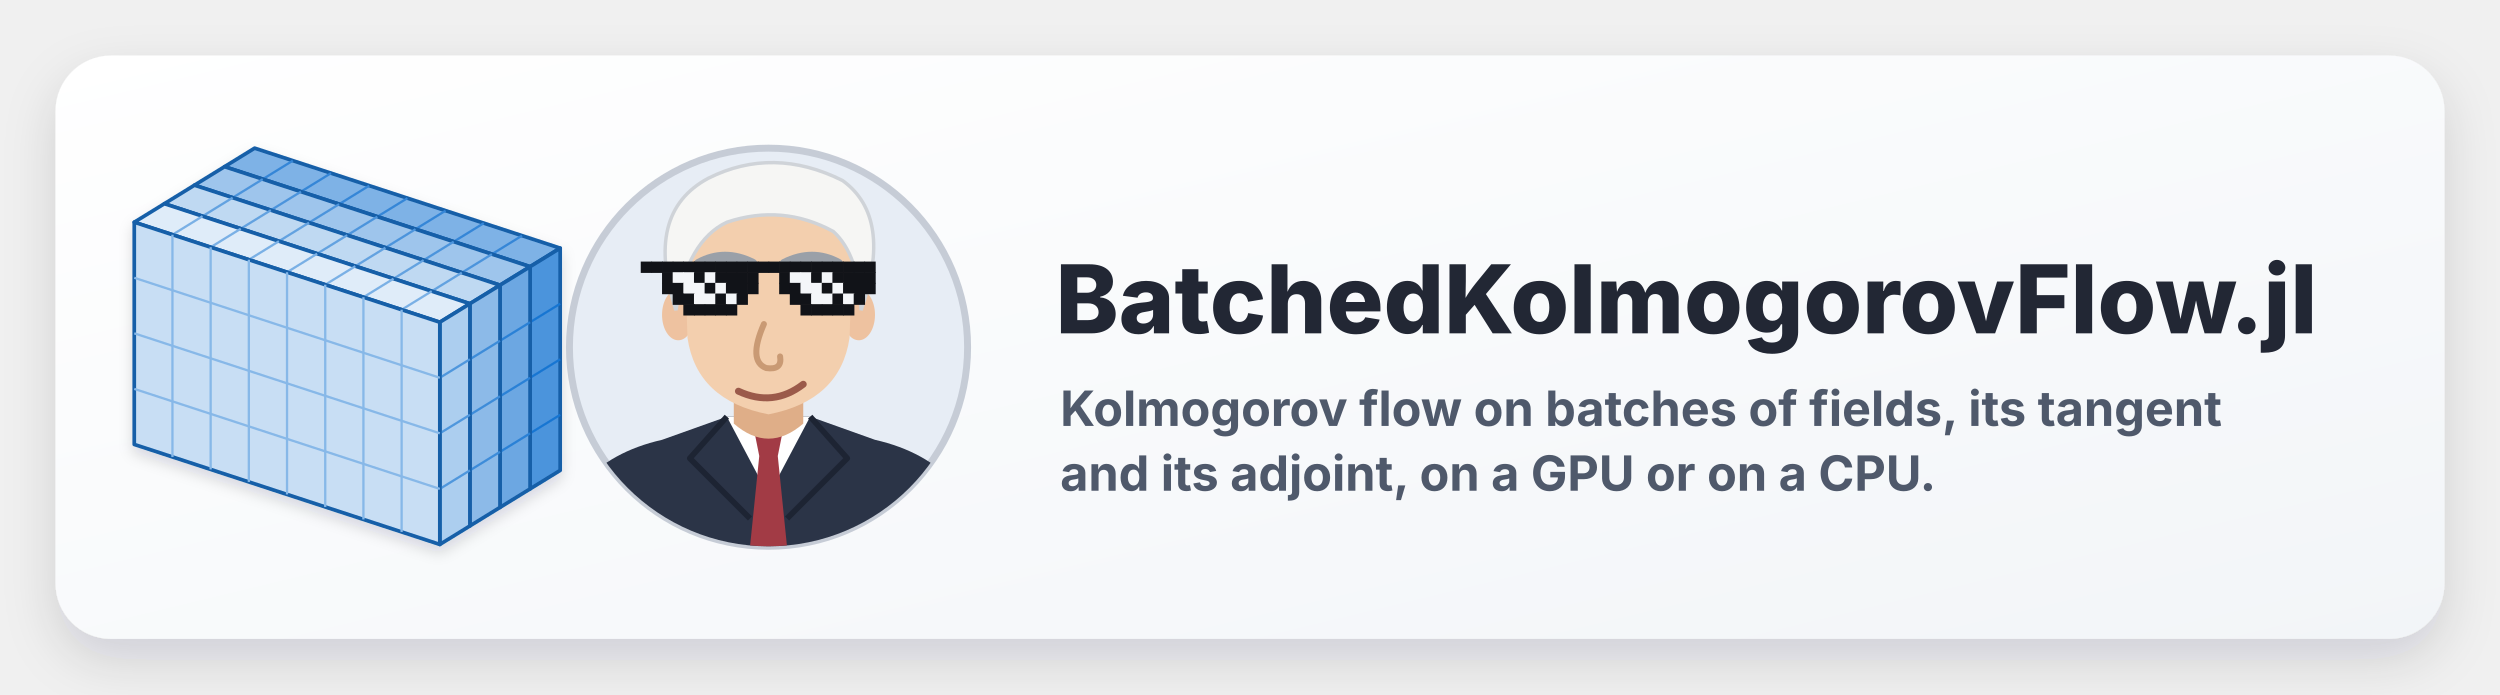
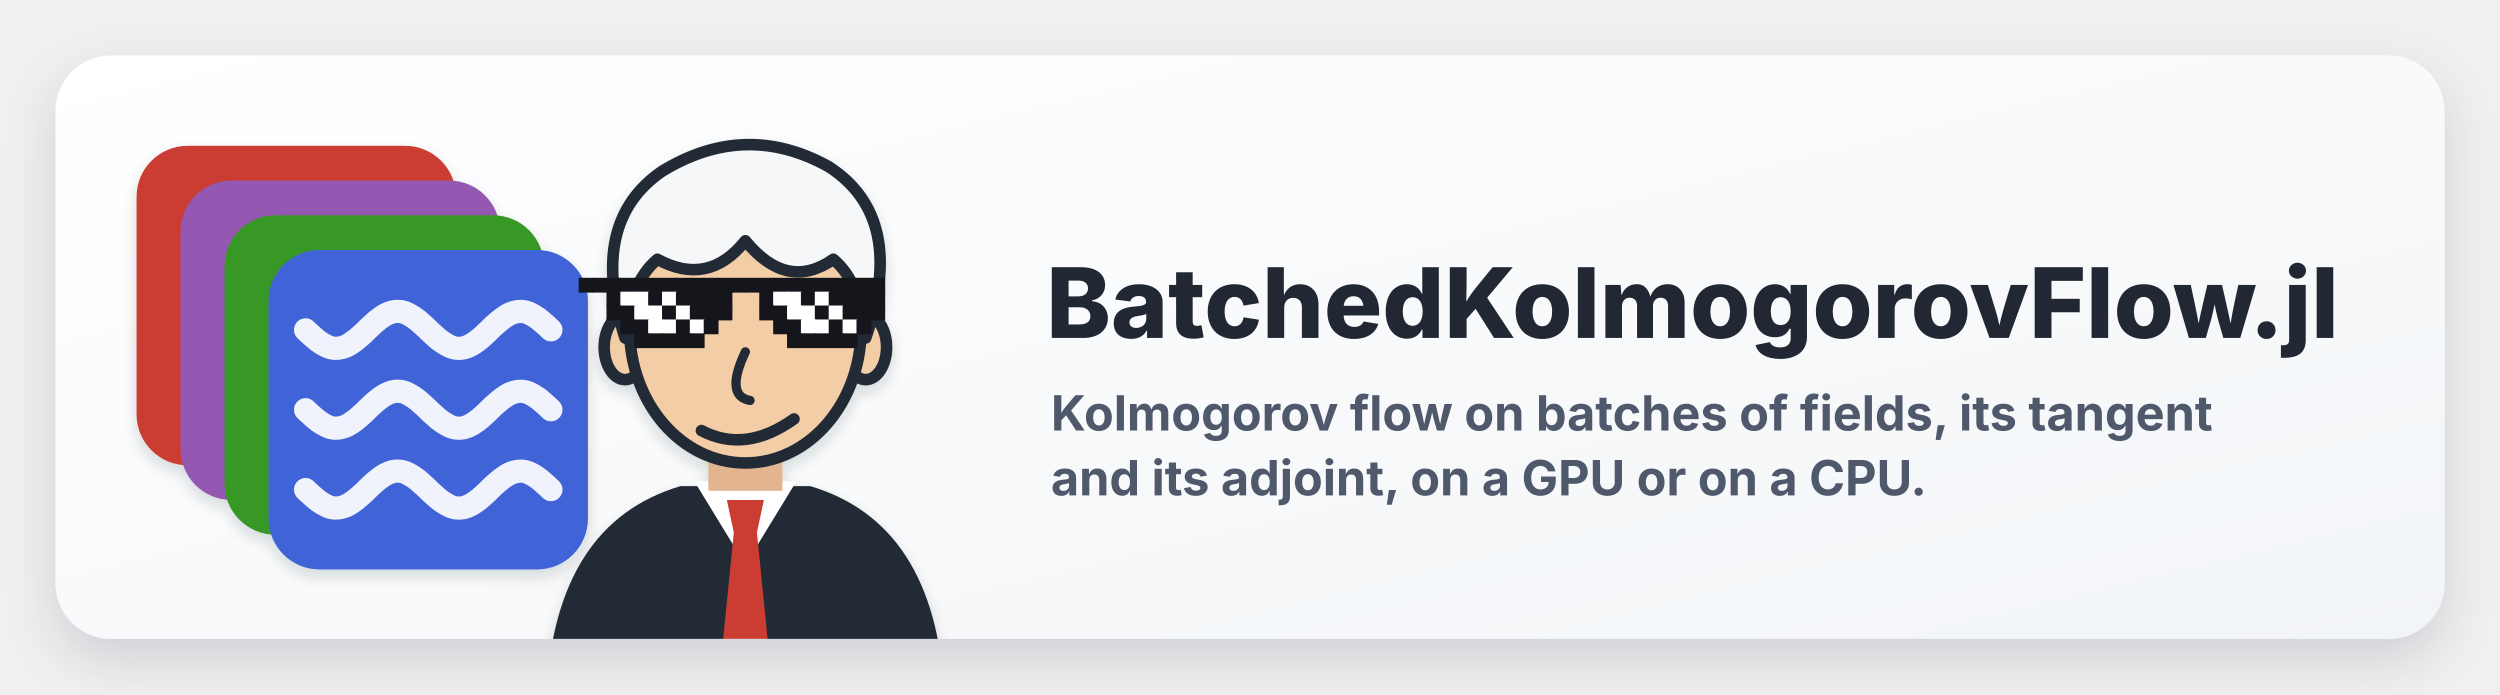
<svg xmlns="http://www.w3.org/2000/svg" viewBox="0 0 1080 300" role="img" aria-labelledby="title desc">
  <defs>
    <linearGradient id="bg" x1="0" x2="1" y1="0" y2="1">
      <stop offset="0" stop-color="#ffffff" />
      <stop offset="1" stop-color="#f2f5f8" />
    </linearGradient>
    <filter id="panel-shadow" x="-12%" y="-25%" width="124%" height="150%">
      <feDropShadow dx="0" dy="9" stdDeviation="11" flood-color="#172033" flood-opacity="0.14" />
    </filter>
    <filter id="soft" x="-30%" y="-30%" width="160%" height="160%">
-       <feDropShadow dx="0" dy="3" stdDeviation="3" flood-color="#172033" flood-opacity="0.14" />
+       <feDropShadow dx="0" dy="3" stdDeviation="3" flood-color="#172033" flood-opacity="0.16" />
    </filter>
-     <clipPath id="medal">
-       <circle cx="0" cy="0" r="86" />
+     <clipPath id="panel">
+       <rect x="24" y="24" width="1032" height="252" rx="24" />
    </clipPath>
  </defs>
  <rect x="24" y="24" width="1032" height="252" rx="24" fill="url(#bg)" filter="url(#panel-shadow)" />
-   <g filter="url(#soft)">
-     <polygon points="97.0,72.0 229.0,115.2 242.0,107.2 110.0,64.0" fill="#7eb2e6" stroke="#145ea8" stroke-width="1.6" stroke-linejoin="round" />
-     <polygon points="229.0,211.2 242.0,203.2 242.0,107.2 229.0,115.2" fill="#4c94dc" stroke="#145ea8" stroke-width="1.6" stroke-linejoin="round" />
-     <line x1="113.5" y1="77.4" x2="126.5" y2="69.4" stroke="#3586d7" stroke-width="1" />
-     <line x1="130.0" y1="82.8" x2="143.0" y2="74.8" stroke="#3586d7" stroke-width="1" />
-     <line x1="146.5" y1="88.2" x2="159.5" y2="80.2" stroke="#3586d7" stroke-width="1" />
-     <line x1="163.0" y1="93.6" x2="176.0" y2="85.6" stroke="#3586d7" stroke-width="1" />
-     <line x1="179.5" y1="99.0" x2="192.5" y2="91.0" stroke="#3586d7" stroke-width="1" />
-     <line x1="196.0" y1="104.4" x2="209.0" y2="96.4" stroke="#3586d7" stroke-width="1" />
-     <line x1="212.5" y1="109.8" x2="225.5" y2="101.8" stroke="#3586d7" stroke-width="1" />
-     <line x1="229.0" y1="187.2" x2="242.0" y2="179.2" stroke="#1976d2" stroke-width="1" />
-     <line x1="229.0" y1="163.2" x2="242.0" y2="155.2" stroke="#1976d2" stroke-width="1" />
-     <line x1="229.0" y1="139.2" x2="242.0" y2="131.2" stroke="#1976d2" stroke-width="1" />
-     <polygon points="84.0,80.0 216.0,123.2 229.0,115.2 97.0,72.0" fill="#9ec5ec" stroke="#145ea8" stroke-width="1.6" stroke-linejoin="round" />
-     <polygon points="216.0,219.2 229.0,211.2 229.0,115.2 216.0,123.2" fill="#6ca7e2" stroke="#145ea8" stroke-width="1.6" stroke-linejoin="round" />
-     <line x1="100.5" y1="85.4" x2="113.5" y2="77.4" stroke="#4c94dc" stroke-width="1" />
-     <line x1="117.0" y1="90.8" x2="130.0" y2="82.8" stroke="#4c94dc" stroke-width="1" />
-     <line x1="133.5" y1="96.2" x2="146.5" y2="88.2" stroke="#4c94dc" stroke-width="1" />
-     <line x1="150.0" y1="101.6" x2="163.0" y2="93.6" stroke="#4c94dc" stroke-width="1" />
-     <line x1="166.5" y1="107.0" x2="179.5" y2="99.0" stroke="#4c94dc" stroke-width="1" />
-     <line x1="183.0" y1="112.4" x2="196.0" y2="104.4" stroke="#4c94dc" stroke-width="1" />
-     <line x1="199.5" y1="117.8" x2="212.5" y2="109.8" stroke="#4c94dc" stroke-width="1" />
-     <line x1="216.0" y1="195.2" x2="229.0" y2="187.2" stroke="#2b81d6" stroke-width="1" />
-     <line x1="216.0" y1="171.2" x2="229.0" y2="163.2" stroke="#2b81d6" stroke-width="1" />
-     <line x1="216.0" y1="147.2" x2="229.0" y2="139.2" stroke="#2b81d6" stroke-width="1" />
-     <polygon points="71.0,88.0 203.0,131.2 216.0,123.2 84.0,80.0" fill="#bfd9f2" stroke="#145ea8" stroke-width="1.6" stroke-linejoin="round" />
-     <polygon points="203.0,227.2 216.0,219.2 216.0,123.2 203.0,131.2" fill="#8cbae8" stroke="#145ea8" stroke-width="1.6" stroke-linejoin="round" />
-     <line x1="87.5" y1="93.4" x2="100.5" y2="85.4" stroke="#63a2e0" stroke-width="1" />
-     <line x1="104.0" y1="98.8" x2="117.0" y2="90.8" stroke="#63a2e0" stroke-width="1" />
-     <line x1="120.5" y1="104.2" x2="133.5" y2="96.2" stroke="#63a2e0" stroke-width="1" />
-     <line x1="137.0" y1="109.6" x2="150.0" y2="101.6" stroke="#63a2e0" stroke-width="1" />
-     <line x1="153.5" y1="115.0" x2="166.5" y2="107.0" stroke="#63a2e0" stroke-width="1" />
-     <line x1="170.0" y1="120.4" x2="183.0" y2="112.4" stroke="#63a2e0" stroke-width="1" />
-     <line x1="186.5" y1="125.8" x2="199.5" y2="117.8" stroke="#63a2e0" stroke-width="1" />
-     <line x1="203.0" y1="203.2" x2="216.0" y2="195.2" stroke="#3e8cd9" stroke-width="1" />
-     <line x1="203.0" y1="179.2" x2="216.0" y2="171.2" stroke="#3e8cd9" stroke-width="1" />
-     <line x1="203.0" y1="155.2" x2="216.0" y2="147.2" stroke="#3e8cd9" stroke-width="1" />
-     <polygon points="58.0,96.0 190.0,139.2 203.0,131.2 71.0,88.0" fill="#dfecf9" stroke="#145ea8" stroke-width="1.6" stroke-linejoin="round" />
-     <polygon points="190.0,235.2 203.0,227.2 203.0,131.2 190.0,139.2" fill="#acceef" stroke="#145ea8" stroke-width="1.6" stroke-linejoin="round" />
-     <line x1="74.5" y1="101.4" x2="87.5" y2="93.4" stroke="#7ab0e5" stroke-width="1" />
-     <line x1="91.0" y1="106.8" x2="104.0" y2="98.8" stroke="#7ab0e5" stroke-width="1" />
-     <line x1="107.5" y1="112.2" x2="120.5" y2="104.2" stroke="#7ab0e5" stroke-width="1" />
-     <line x1="124.0" y1="117.6" x2="137.0" y2="109.6" stroke="#7ab0e5" stroke-width="1" />
-     <line x1="140.5" y1="123.0" x2="153.5" y2="115.0" stroke="#7ab0e5" stroke-width="1" />
-     <line x1="157.0" y1="128.4" x2="170.0" y2="120.4" stroke="#7ab0e5" stroke-width="1" />
-     <line x1="173.5" y1="133.8" x2="186.5" y2="125.8" stroke="#7ab0e5" stroke-width="1" />
-     <line x1="190.0" y1="211.2" x2="203.0" y2="203.2" stroke="#5097dd" stroke-width="1" />
-     <line x1="190.0" y1="187.2" x2="203.0" y2="179.2" stroke="#5097dd" stroke-width="1" />
-     <line x1="190.0" y1="163.2" x2="203.0" y2="155.2" stroke="#5097dd" stroke-width="1" />
-     <polygon points="58.0,192.0 190.0,235.2 190.0,139.2 58.0,96.0" fill="#c8def4" stroke="#145ea8" stroke-width="1.6" stroke-linejoin="round" />
-     <line x1="74.5" y1="197.4" x2="74.5" y2="101.4" stroke="#87b8e8" stroke-width="1" />
-     <line x1="91.0" y1="202.8" x2="91.0" y2="106.8" stroke="#87b8e8" stroke-width="1" />
-     <line x1="107.5" y1="208.2" x2="107.5" y2="112.2" stroke="#87b8e8" stroke-width="1" />
-     <line x1="124.0" y1="213.6" x2="124.0" y2="117.6" stroke="#87b8e8" stroke-width="1" />
-     <line x1="140.5" y1="219.0" x2="140.5" y2="123.0" stroke="#87b8e8" stroke-width="1" />
-     <line x1="157.0" y1="224.4" x2="157.0" y2="128.4" stroke="#87b8e8" stroke-width="1" />
-     <line x1="173.5" y1="229.8" x2="173.5" y2="133.8" stroke="#87b8e8" stroke-width="1" />
-     <line x1="58.0" y1="168.0" x2="190.0" y2="211.2" stroke="#87b8e8" stroke-width="1" />
-     <line x1="58.0" y1="144.0" x2="190.0" y2="187.2" stroke="#87b8e8" stroke-width="1" />
-     <line x1="58.0" y1="120.0" x2="190.0" y2="163.2" stroke="#87b8e8" stroke-width="1" />
+   <g clip-path="url(#panel)">
+     <g filter="url(#soft)">
+       <rect x="59.0" y="63.0" width="138.0" height="138.0" rx="22" fill="#cb3c33" />
+       <rect x="78.0" y="78.0" width="138.0" height="138.0" rx="22" fill="#9558b2" />
+       <rect x="97.0" y="93.0" width="138.0" height="138.0" rx="22" fill="#389826" />
+       <rect x="116.0" y="108.0" width="138.0" height="138.0" rx="22" fill="#4063d8" />
+     </g>
+     <path d="M132.0 142.5 L133.8 144.2 L135.6 145.8 L137.4 147.3 L139.2 148.5 L141.0 149.5 L142.8 150.2 L144.6 150.5 L146.4 150.4 L148.2 150.0 L150.0 149.3 L151.8 148.2 L153.6 146.9 L155.4 145.4 L157.2 143.8 L158.9 142.1 L160.7 140.4 L162.5 138.8 L164.3 137.4 L166.1 136.2 L167.9 135.3 L169.7 134.7 L171.5 134.5 L173.3 134.6 L175.1 135.1 L176.9 136.0 L178.7 137.1 L180.5 138.4 L182.3 140.0 L184.1 141.6 L185.9 143.4 L187.7 145.0 L189.5 146.6 L191.3 147.9 L193.1 149.0 L194.9 149.9 L196.7 150.4 L198.5 150.5 L200.3 150.3 L202.1 149.7 L203.9 148.8 L205.7 147.6 L207.5 146.2 L209.3 144.6 L211.1 142.9 L212.8 141.2 L214.6 139.6 L216.4 138.1 L218.2 136.8 L220.0 135.7 L221.8 135.0 L223.6 134.6 L225.4 134.5 L227.2 134.8 L229.0 135.5 L230.8 136.5 L232.6 137.7 L234.4 139.2 L236.2 140.8 L238.0 142.5" fill="none" stroke="#ffffff" stroke-opacity="0.92" stroke-width="10" stroke-linecap="round" stroke-linejoin="round" />
+     <path d="M132.0 177.0 L133.8 178.7 L135.6 180.3 L137.4 181.8 L139.2 183.0 L141.0 184.0 L142.8 184.7 L144.6 185.0 L146.4 184.9 L148.2 184.5 L150.0 183.8 L151.8 182.7 L153.6 181.4 L155.4 179.9 L157.2 178.3 L158.9 176.6 L160.7 174.9 L162.5 173.3 L164.3 171.9 L166.1 170.7 L167.9 169.8 L169.7 169.2 L171.5 169.0 L173.3 169.1 L175.1 169.6 L176.9 170.5 L178.7 171.6 L180.5 172.9 L182.3 174.5 L184.1 176.1 L185.9 177.9 L187.7 179.5 L189.5 181.1 L191.3 182.4 L193.1 183.5 L194.9 184.4 L196.7 184.9 L198.5 185.0 L200.3 184.8 L202.1 184.2 L203.9 183.3 L205.7 182.1 L207.5 180.7 L209.3 179.1 L211.1 177.4 L212.8 175.7 L214.6 174.1 L216.4 172.6 L218.2 171.3 L220.0 170.2 L221.8 169.5 L223.6 169.1 L225.4 169.0 L227.2 169.3 L229.0 170.0 L230.8 171.0 L232.6 172.2 L234.4 173.7 L236.2 175.3 L238.0 177.0" fill="none" stroke="#ffffff" stroke-opacity="0.92" stroke-width="10" stroke-linecap="round" stroke-linejoin="round" />
+     <path d="M132.0 211.5 L133.8 213.2 L135.6 214.8 L137.4 216.3 L139.2 217.5 L141.0 218.5 L142.8 219.2 L144.6 219.5 L146.4 219.4 L148.2 219.0 L150.0 218.3 L151.8 217.2 L153.6 215.9 L155.4 214.4 L157.2 212.8 L158.9 211.1 L160.7 209.4 L162.5 207.8 L164.3 206.4 L166.1 205.2 L167.9 204.3 L169.7 203.7 L171.5 203.5 L173.3 203.6 L175.1 204.1 L176.9 205.0 L178.7 206.1 L180.5 207.4 L182.3 209.0 L184.1 210.6 L185.9 212.4 L187.7 214.0 L189.5 215.6 L191.3 216.9 L193.1 218.0 L194.9 218.9 L196.7 219.4 L198.5 219.5 L200.3 219.3 L202.1 218.7 L203.9 217.8 L205.7 216.6 L207.5 215.2 L209.3 213.6 L211.1 211.9 L212.8 210.2 L214.6 208.6 L216.4 207.1 L218.2 205.8 L220.0 204.7 L221.8 204.0 L223.6 203.6 L225.4 203.5 L227.2 203.8 L229.0 204.5 L230.8 205.5 L232.6 206.7 L234.4 208.2 L236.2 209.8 L238.0 211.5" fill="none" stroke="#ffffff" stroke-opacity="0.92" stroke-width="10" stroke-linecap="round" stroke-linejoin="round" />
+     <g filter="url(#soft)" stroke-linejoin="round" stroke-linecap="round">
+       <path d="M236 300 Q240 226 294 210 L350 210 Q404 226 408 300 Z" fill="#242936" />
+       <path d="M300 208 L322 244 L344 208 Z" fill="#ffffff" />
+       <path d="M314 216 L330 216 L327 230 L334 300 L310 300 L317 230 Z" fill="#cb3c33" />
+       <rect x="306" y="186" width="32" height="26" fill="#e2b48f" />
+       <ellipse cx="270" cy="150" rx="9" ry="14" fill="#f3cda6" stroke="#242936" stroke-width="5" />
+       <ellipse cx="374" cy="150" rx="9" ry="14" fill="#f3cda6" stroke="#242936" stroke-width="5" />
+       <ellipse cx="322" cy="142" rx="50" ry="58" fill="#f3cda6" stroke="#242936" stroke-width="5" />
+       <path d="M270 146 Q254 96 286 74 Q322 52 358 72 Q392 94 374 146 Q372 122 360 112 Q340 126 322 104 Q306 124 284 112 Q272 122 270 146 Z" fill="#f6f7f9" stroke="#242936" stroke-width="5" />
+       <path d="M322 152 Q313 171 324 173" fill="none" stroke="#242936" stroke-width="4" />
+       <path d="M303 186 Q322 196 343 181" fill="none" stroke="#242936" stroke-width="5" />
+     </g>
+     <rect x="250.0" y="120.0" width="6.4" height="6.4" fill="#14161c" />
+     <rect x="256.0" y="120.0" width="6.4" height="6.4" fill="#14161c" />
+     <rect x="262.0" y="120.0" width="6.4" height="6.4" fill="#14161c" />
+     <rect x="268.0" y="120.0" width="6.4" height="6.4" fill="#14161c" />
+     <rect x="274.0" y="120.0" width="6.4" height="6.4" fill="#14161c" />
+     <rect x="280.0" y="120.0" width="6.4" height="6.4" fill="#14161c" />
+     <rect x="286.0" y="120.0" width="6.4" height="6.4" fill="#14161c" />
+     <rect x="292.0" y="120.0" width="6.4" height="6.4" fill="#14161c" />
+     <rect x="298.0" y="120.0" width="6.4" height="6.4" fill="#14161c" />
+     <rect x="304.0" y="120.0" width="6.4" height="6.4" fill="#14161c" />
+     <rect x="310.0" y="120.0" width="6.4" height="6.4" fill="#14161c" />
+     <rect x="316.0" y="120.0" width="6.4" height="6.4" fill="#14161c" />
+     <rect x="322.0" y="120.0" width="6.4" height="6.4" fill="#14161c" />
+     <rect x="328.0" y="120.0" width="6.4" height="6.4" fill="#14161c" />
+     <rect x="334.0" y="120.0" width="6.4" height="6.4" fill="#14161c" />
+     <rect x="340.0" y="120.0" width="6.4" height="6.4" fill="#14161c" />
+     <rect x="346.0" y="120.0" width="6.4" height="6.4" fill="#14161c" />
+     <rect x="352.0" y="120.0" width="6.4" height="6.4" fill="#14161c" />
+     <rect x="358.0" y="120.0" width="6.4" height="6.4" fill="#14161c" />
+     <rect x="364.0" y="120.0" width="6.4" height="6.4" fill="#14161c" />
+     <rect x="370.0" y="120.0" width="6.4" height="6.4" fill="#14161c" />
+     <rect x="376.0" y="120.0" width="6.4" height="6.4" fill="#14161c" />
+     <rect x="262.0" y="126.0" width="6.4" height="6.4" fill="#14161c" />
+     <rect x="268.0" y="126.0" width="6.4" height="6.4" fill="#ffffff" />
+     <rect x="274.0" y="126.0" width="6.4" height="6.4" fill="#ffffff" />
+     <rect x="280.0" y="126.0" width="6.4" height="6.4" fill="#14161c" />
+     <rect x="286.0" y="126.0" width="6.4" height="6.4" fill="#ffffff" />
+     <rect x="292.0" y="126.0" width="6.4" height="6.4" fill="#14161c" />
+     <rect x="298.0" y="126.0" width="6.4" height="6.4" fill="#14161c" />
+     <rect x="304.0" y="126.0" width="6.4" height="6.4" fill="#14161c" />
+     <rect x="310.0" y="126.0" width="6.4" height="6.4" fill="#14161c" />
+     <rect x="328.0" y="126.0" width="6.4" height="6.4" fill="#14161c" />
+     <rect x="334.0" y="126.0" width="6.4" height="6.4" fill="#ffffff" />
+     <rect x="340.0" y="126.0" width="6.4" height="6.4" fill="#ffffff" />
+     <rect x="346.0" y="126.0" width="6.4" height="6.4" fill="#14161c" />
+     <rect x="352.0" y="126.0" width="6.4" height="6.4" fill="#ffffff" />
+     <rect x="358.0" y="126.0" width="6.4" height="6.4" fill="#14161c" />
+     <rect x="364.0" y="126.0" width="6.4" height="6.4" fill="#14161c" />
+     <rect x="370.0" y="126.0" width="6.4" height="6.4" fill="#14161c" />
+     <rect x="376.0" y="126.0" width="6.4" height="6.4" fill="#14161c" />
+     <rect x="262.0" y="132.0" width="6.4" height="6.4" fill="#14161c" />
+     <rect x="268.0" y="132.0" width="6.4" height="6.4" fill="#14161c" />
+     <rect x="274.0" y="132.0" width="6.4" height="6.4" fill="#ffffff" />
+     <rect x="280.0" y="132.0" width="6.4" height="6.4" fill="#ffffff" />
+     <rect x="286.0" y="132.0" width="6.4" height="6.4" fill="#14161c" />
+     <rect x="292.0" y="132.0" width="6.4" height="6.4" fill="#ffffff" />
+     <rect x="298.0" y="132.0" width="6.4" height="6.4" fill="#14161c" />
+     <rect x="304.0" y="132.0" width="6.4" height="6.4" fill="#14161c" />
+     <rect x="310.0" y="132.0" width="6.4" height="6.4" fill="#14161c" />
+     <rect x="328.0" y="132.0" width="6.4" height="6.4" fill="#14161c" />
+     <rect x="334.0" y="132.0" width="6.4" height="6.4" fill="#14161c" />
+     <rect x="340.0" y="132.0" width="6.4" height="6.4" fill="#ffffff" />
+     <rect x="346.0" y="132.0" width="6.4" height="6.4" fill="#ffffff" />
+     <rect x="352.0" y="132.0" width="6.4" height="6.4" fill="#14161c" />
+     <rect x="358.0" y="132.0" width="6.4" height="6.4" fill="#ffffff" />
+     <rect x="364.0" y="132.0" width="6.4" height="6.4" fill="#14161c" />
+     <rect x="370.0" y="132.0" width="6.4" height="6.4" fill="#14161c" />
+     <rect x="376.0" y="132.0" width="6.4" height="6.4" fill="#14161c" />
+     <rect x="268.0" y="138.0" width="6.4" height="6.4" fill="#14161c" />
+     <rect x="274.0" y="138.0" width="6.4" height="6.4" fill="#14161c" />
+     <rect x="280.0" y="138.0" width="6.4" height="6.4" fill="#ffffff" />
+     <rect x="286.0" y="138.0" width="6.4" height="6.4" fill="#ffffff" />
+     <rect x="292.0" y="138.0" width="6.4" height="6.4" fill="#14161c" />
+     <rect x="298.0" y="138.0" width="6.4" height="6.4" fill="#ffffff" />
+     <rect x="304.0" y="138.0" width="6.4" height="6.4" fill="#14161c" />
+     <rect x="334.0" y="138.0" width="6.4" height="6.4" fill="#14161c" />
+     <rect x="340.0" y="138.0" width="6.4" height="6.4" fill="#14161c" />
+     <rect x="346.0" y="138.0" width="6.4" height="6.4" fill="#ffffff" />
+     <rect x="352.0" y="138.0" width="6.4" height="6.4" fill="#ffffff" />
+     <rect x="358.0" y="138.0" width="6.4" height="6.4" fill="#14161c" />
+     <rect x="364.0" y="138.0" width="6.4" height="6.4" fill="#ffffff" />
+     <rect x="370.0" y="138.0" width="6.4" height="6.4" fill="#14161c" />
+     <rect x="274.0" y="144.0" width="6.4" height="6.4" fill="#14161c" />
+     <rect x="280.0" y="144.0" width="6.4" height="6.4" fill="#14161c" />
+     <rect x="286.0" y="144.0" width="6.4" height="6.4" fill="#14161c" />
+     <rect x="292.0" y="144.0" width="6.4" height="6.4" fill="#14161c" />
+     <rect x="298.0" y="144.0" width="6.4" height="6.4" fill="#14161c" />
+     <rect x="340.0" y="144.0" width="6.4" height="6.4" fill="#14161c" />
+     <rect x="346.0" y="144.0" width="6.4" height="6.4" fill="#14161c" />
+     <rect x="352.0" y="144.0" width="6.4" height="6.4" fill="#14161c" />
+     <rect x="358.0" y="144.0" width="6.4" height="6.4" fill="#14161c" />
+     <rect x="364.0" y="144.0" width="6.4" height="6.4" fill="#14161c" />
  </g>
-   <g transform="translate(332 150)">
-     <circle cx="0" cy="0" r="86" fill="#e7edf5" stroke="#c6ccd6" stroke-width="3" />
-     <g clip-path="url(#medal)">
-       <path d="M-96 96 Q-90 50 -46 40 L-18 30 L18 30 L46 40 Q90 50 96 96 Z" fill="#2b3447" />
-       <path d="M-18 30 L0 64 L18 30 Z" fill="#ffffff" />
-       <path d="M-6 37 L6 37 L4 47 L9 96 L-9 96 L-4 47 Z" fill="#a23b45" />
-       <path d="M-18 30 L-34 48 L-8 74 M18 30 L34 48 L8 74" fill="none" stroke="#1d2433" stroke-width="2.5" stroke-linejoin="round" />
-       <path d="M-15 10 L-15 33 Q0 46 15 33 L15 10 Z" fill="#dfae88" />
-       <ellipse cx="-39" cy="-14" rx="7" ry="11" fill="#eec2a0" />
-       <ellipse cx="39" cy="-14" rx="7" ry="11" fill="#eec2a0" />
-       <path d="M-36 -34 Q-38 -66 0 -68 Q38 -66 36 -34 L35 -4 Q31 23 0 29 Q-31 23 -35 -4 Z" fill="#f3cfae" />
-       <path d="M-40 -16 Q-54 -58 -26 -73 Q2 -87 32 -72 Q54 -56 40 -16 Q39 -40 28 -50 Q6 -62 -18 -54 Q-35 -46 -40 -16 Z" fill="#f6f6f4" stroke="#cfd3d8" stroke-width="1.5" />
-       <path d="M-30 -36 Q-19 -42 -7 -36 M7 -36 Q19 -42 30 -36" fill="none" stroke="#9aa0a8" stroke-width="4.5" stroke-linecap="round" />
-       <path d="M-2 -10 Q-9 6 -1 9 Q6 10 5 4" fill="none" stroke="#c99a74" stroke-width="2.6" stroke-linecap="round" />
-       <path d="M-13 19 Q2 26 15 16" fill="none" stroke="#9b5a4a" stroke-width="3" stroke-linecap="round" />
-     </g>
-     <rect x="-55.2" y="-37.0" width="4.9" height="4.9" fill="#111318" />
-     <rect x="-50.6" y="-37.0" width="4.9" height="4.9" fill="#111318" />
-     <rect x="-46.0" y="-37.0" width="4.9" height="4.9" fill="#111318" />
-     <rect x="-41.4" y="-37.0" width="4.9" height="4.9" fill="#111318" />
-     <rect x="-36.8" y="-37.0" width="4.9" height="4.9" fill="#111318" />
-     <rect x="-32.2" y="-37.0" width="4.9" height="4.9" fill="#111318" />
-     <rect x="-27.6" y="-37.0" width="4.9" height="4.9" fill="#111318" />
-     <rect x="-23.0" y="-37.0" width="4.9" height="4.9" fill="#111318" />
-     <rect x="-18.4" y="-37.0" width="4.9" height="4.9" fill="#111318" />
-     <rect x="-13.8" y="-37.0" width="4.9" height="4.9" fill="#111318" />
-     <rect x="-9.2" y="-37.0" width="4.9" height="4.9" fill="#111318" />
-     <rect x="-4.6" y="-37.0" width="4.9" height="4.9" fill="#111318" />
-     <rect x="0.0" y="-37.0" width="4.9" height="4.9" fill="#111318" />
-     <rect x="4.6" y="-37.0" width="4.9" height="4.9" fill="#111318" />
-     <rect x="9.2" y="-37.0" width="4.9" height="4.9" fill="#111318" />
-     <rect x="13.8" y="-37.0" width="4.9" height="4.9" fill="#111318" />
-     <rect x="18.4" y="-37.0" width="4.9" height="4.9" fill="#111318" />
-     <rect x="23.0" y="-37.0" width="4.9" height="4.9" fill="#111318" />
-     <rect x="27.6" y="-37.0" width="4.9" height="4.9" fill="#111318" />
-     <rect x="32.2" y="-37.0" width="4.9" height="4.9" fill="#111318" />
-     <rect x="36.8" y="-37.0" width="4.9" height="4.9" fill="#111318" />
-     <rect x="41.4" y="-37.0" width="4.9" height="4.9" fill="#111318" />
-     <rect x="-46.0" y="-32.4" width="4.9" height="4.9" fill="#111318" />
-     <rect x="-41.4" y="-32.4" width="4.9" height="4.9" fill="#f4f6f9" />
-     <rect x="-36.8" y="-32.4" width="4.9" height="4.9" fill="#f4f6f9" />
-     <rect x="-32.2" y="-32.4" width="4.9" height="4.9" fill="#111318" />
-     <rect x="-27.6" y="-32.4" width="4.9" height="4.9" fill="#f4f6f9" />
-     <rect x="-23.0" y="-32.4" width="4.9" height="4.9" fill="#111318" />
-     <rect x="-18.4" y="-32.4" width="4.9" height="4.9" fill="#111318" />
-     <rect x="-13.8" y="-32.4" width="4.9" height="4.9" fill="#111318" />
-     <rect x="-9.2" y="-32.4" width="4.9" height="4.9" fill="#111318" />
-     <rect x="4.6" y="-32.4" width="4.9" height="4.9" fill="#111318" />
-     <rect x="9.2" y="-32.4" width="4.9" height="4.9" fill="#f4f6f9" />
-     <rect x="13.8" y="-32.4" width="4.9" height="4.9" fill="#f4f6f9" />
-     <rect x="18.4" y="-32.4" width="4.9" height="4.9" fill="#111318" />
-     <rect x="23.0" y="-32.4" width="4.9" height="4.9" fill="#f4f6f9" />
-     <rect x="27.6" y="-32.4" width="4.9" height="4.9" fill="#111318" />
-     <rect x="32.2" y="-32.4" width="4.9" height="4.9" fill="#111318" />
-     <rect x="36.8" y="-32.4" width="4.9" height="4.9" fill="#111318" />
-     <rect x="41.4" y="-32.4" width="4.9" height="4.9" fill="#111318" />
-     <rect x="-46.0" y="-27.8" width="4.9" height="4.9" fill="#111318" />
-     <rect x="-41.4" y="-27.8" width="4.9" height="4.9" fill="#111318" />
-     <rect x="-36.8" y="-27.8" width="4.9" height="4.9" fill="#f4f6f9" />
-     <rect x="-32.2" y="-27.8" width="4.9" height="4.9" fill="#f4f6f9" />
-     <rect x="-27.6" y="-27.8" width="4.9" height="4.9" fill="#111318" />
-     <rect x="-23.0" y="-27.8" width="4.9" height="4.9" fill="#f4f6f9" />
-     <rect x="-18.4" y="-27.8" width="4.9" height="4.9" fill="#111318" />
-     <rect x="-13.8" y="-27.8" width="4.9" height="4.9" fill="#111318" />
-     <rect x="-9.2" y="-27.8" width="4.9" height="4.9" fill="#111318" />
-     <rect x="4.6" y="-27.8" width="4.9" height="4.9" fill="#111318" />
-     <rect x="9.2" y="-27.8" width="4.9" height="4.9" fill="#111318" />
-     <rect x="13.8" y="-27.8" width="4.9" height="4.9" fill="#f4f6f9" />
-     <rect x="18.4" y="-27.8" width="4.9" height="4.9" fill="#f4f6f9" />
-     <rect x="23.0" y="-27.8" width="4.9" height="4.9" fill="#111318" />
-     <rect x="27.6" y="-27.8" width="4.9" height="4.9" fill="#f4f6f9" />
-     <rect x="32.2" y="-27.8" width="4.9" height="4.9" fill="#111318" />
-     <rect x="36.8" y="-27.8" width="4.9" height="4.9" fill="#111318" />
-     <rect x="41.4" y="-27.8" width="4.9" height="4.9" fill="#111318" />
-     <rect x="-41.4" y="-23.2" width="4.9" height="4.9" fill="#111318" />
-     <rect x="-36.8" y="-23.2" width="4.9" height="4.9" fill="#111318" />
-     <rect x="-32.2" y="-23.2" width="4.9" height="4.9" fill="#f4f6f9" />
-     <rect x="-27.6" y="-23.2" width="4.9" height="4.9" fill="#f4f6f9" />
-     <rect x="-23.0" y="-23.2" width="4.9" height="4.9" fill="#111318" />
-     <rect x="-18.4" y="-23.2" width="4.9" height="4.9" fill="#f4f6f9" />
-     <rect x="-13.8" y="-23.2" width="4.9" height="4.9" fill="#111318" />
-     <rect x="9.2" y="-23.2" width="4.9" height="4.9" fill="#111318" />
-     <rect x="13.8" y="-23.2" width="4.9" height="4.9" fill="#111318" />
-     <rect x="18.4" y="-23.2" width="4.9" height="4.9" fill="#f4f6f9" />
-     <rect x="23.0" y="-23.2" width="4.9" height="4.9" fill="#f4f6f9" />
-     <rect x="27.6" y="-23.2" width="4.9" height="4.9" fill="#111318" />
-     <rect x="32.2" y="-23.2" width="4.9" height="4.9" fill="#f4f6f9" />
-     <rect x="36.8" y="-23.2" width="4.9" height="4.9" fill="#111318" />
-     <rect x="-36.8" y="-18.6" width="4.9" height="4.9" fill="#111318" />
-     <rect x="-32.2" y="-18.6" width="4.9" height="4.9" fill="#111318" />
-     <rect x="-27.6" y="-18.6" width="4.9" height="4.9" fill="#111318" />
-     <rect x="-23.0" y="-18.6" width="4.9" height="4.9" fill="#111318" />
-     <rect x="-18.4" y="-18.6" width="4.9" height="4.9" fill="#111318" />
-     <rect x="13.8" y="-18.6" width="4.9" height="4.9" fill="#111318" />
-     <rect x="18.4" y="-18.6" width="4.9" height="4.9" fill="#111318" />
-     <rect x="23.0" y="-18.6" width="4.9" height="4.9" fill="#111318" />
-     <rect x="27.6" y="-18.6" width="4.9" height="4.9" fill="#111318" />
-     <rect x="32.2" y="-18.6" width="4.9" height="4.9" fill="#111318" />
-   </g>
-   <g transform="translate(456 100)">
-     <text x="0" y="44" font-family="Inter, Avenir, Helvetica, Arial, sans-serif" font-size="41" font-weight="820" fill="#222734" letter-spacing="0">BatchedKolmogorovFlow.jl</text>
-     <text x="2" y="84" font-family="Inter, Avenir, Helvetica, Arial, sans-serif" font-size="21" font-weight="700" fill="#4f596b" letter-spacing="0">Kolmogorov flow on batches of fields, its tangent</text>
-     <text x="2" y="112" font-family="Inter, Avenir, Helvetica, Arial, sans-serif" font-size="21" font-weight="700" fill="#4f596b" letter-spacing="0">and its adjoint, on a GPU or on a CPU.</text>
+   <g transform="translate(452 100)">
+     <text x="0" y="46" font-family="Inter, Avenir, Helvetica, Arial, sans-serif" font-size="42" font-weight="820" fill="#222734" letter-spacing="0">BatchedKolmogorovFlow.jl</text>
+     <text x="2" y="86" font-family="Inter, Avenir, Helvetica, Arial, sans-serif" font-size="21" font-weight="700" fill="#4f596b" letter-spacing="0">Kolmogorov flow on batches of fields, its tangent</text>
+     <text x="2" y="114" font-family="Inter, Avenir, Helvetica, Arial, sans-serif" font-size="21" font-weight="700" fill="#4f596b" letter-spacing="0">and its adjoint, on a GPU or on a CPU.</text>
  </g>
</svg>
